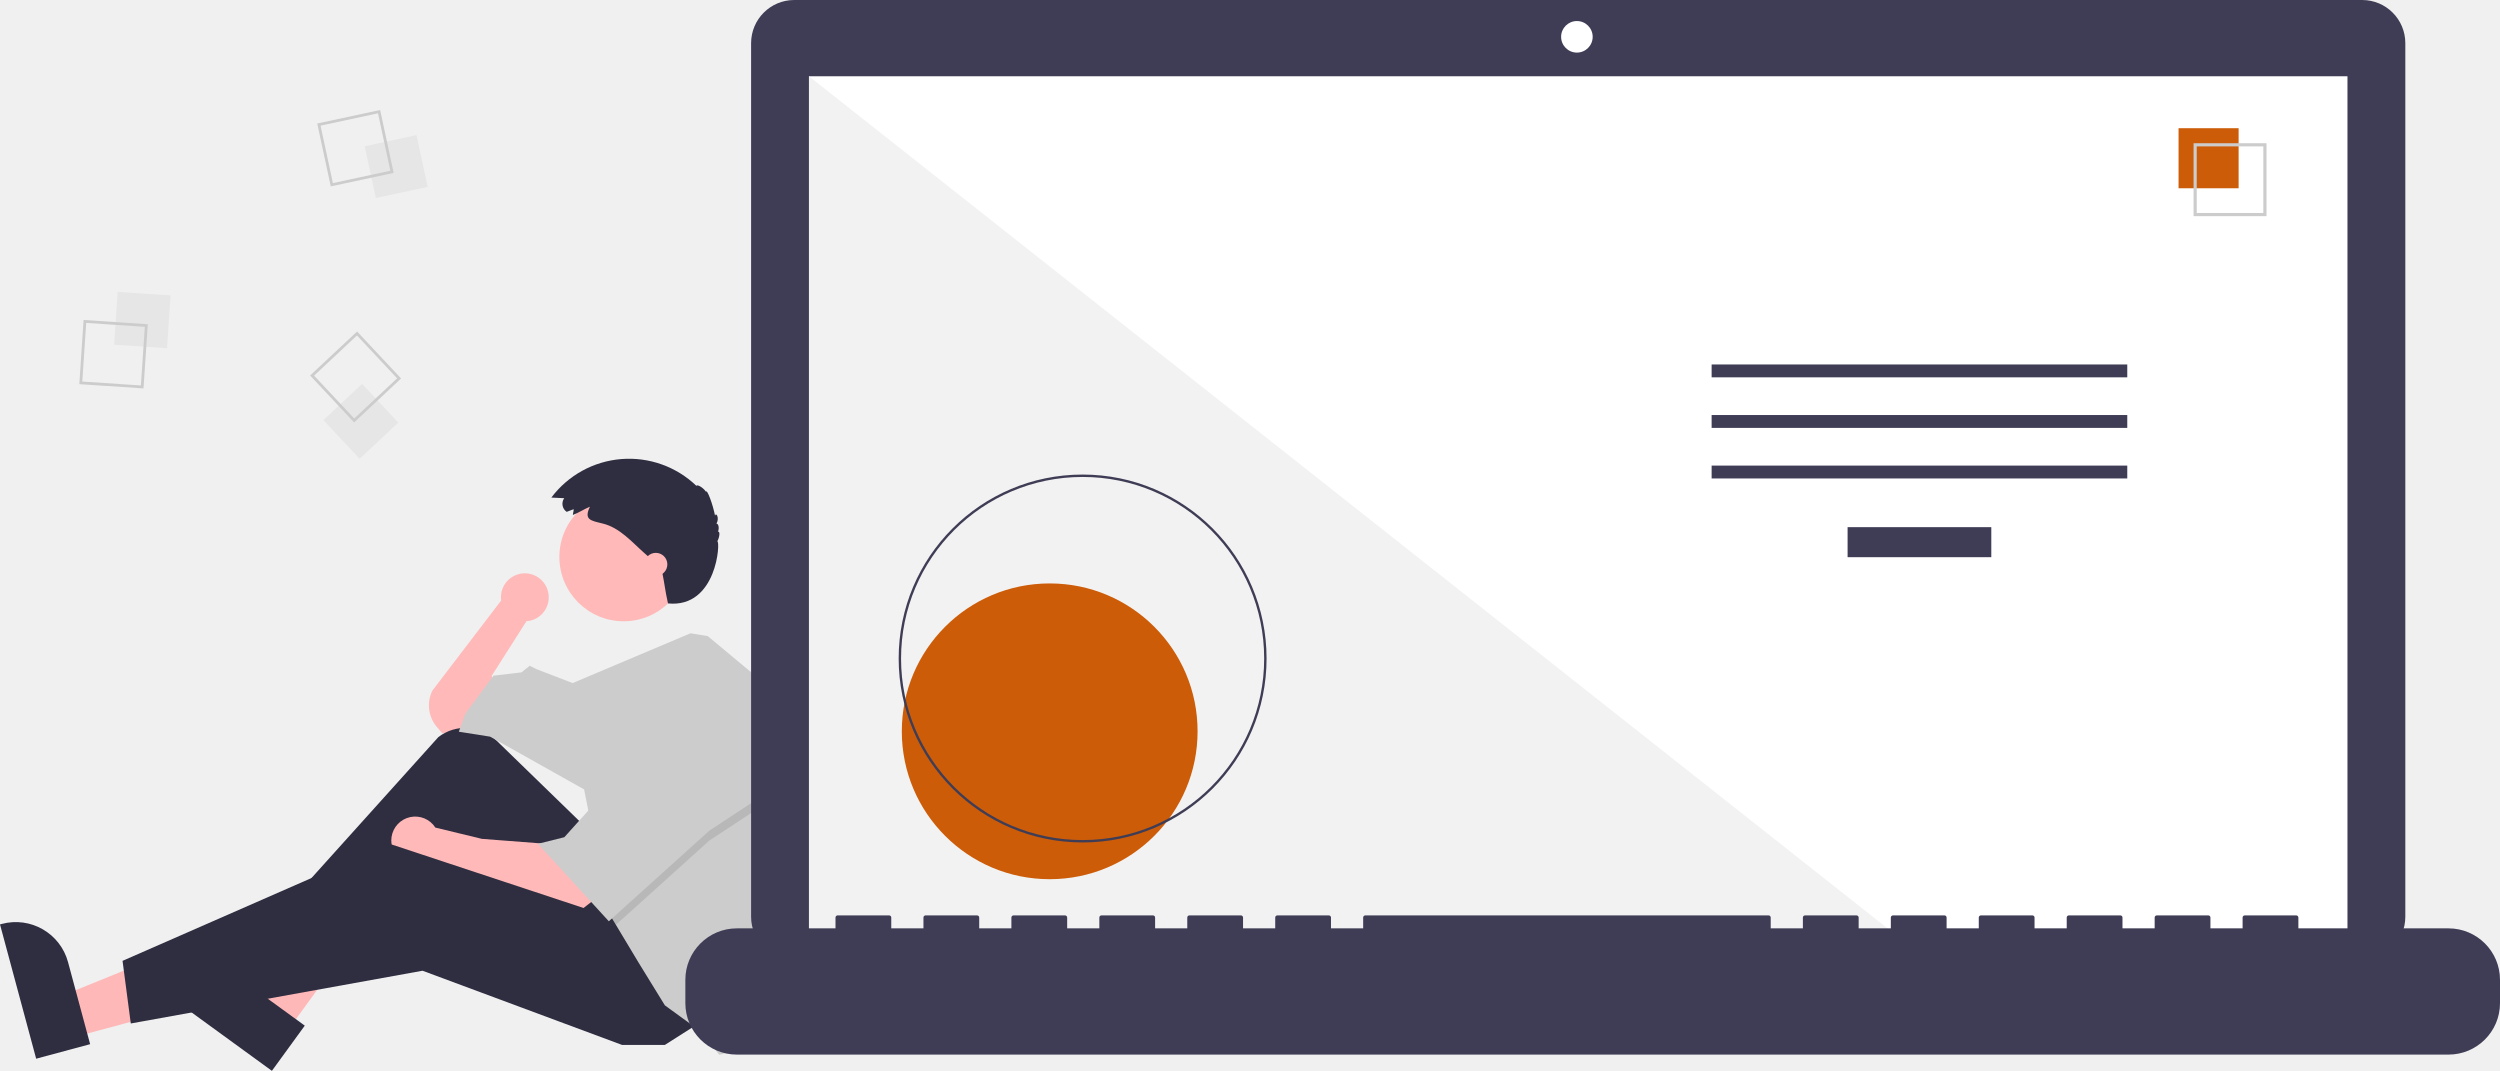
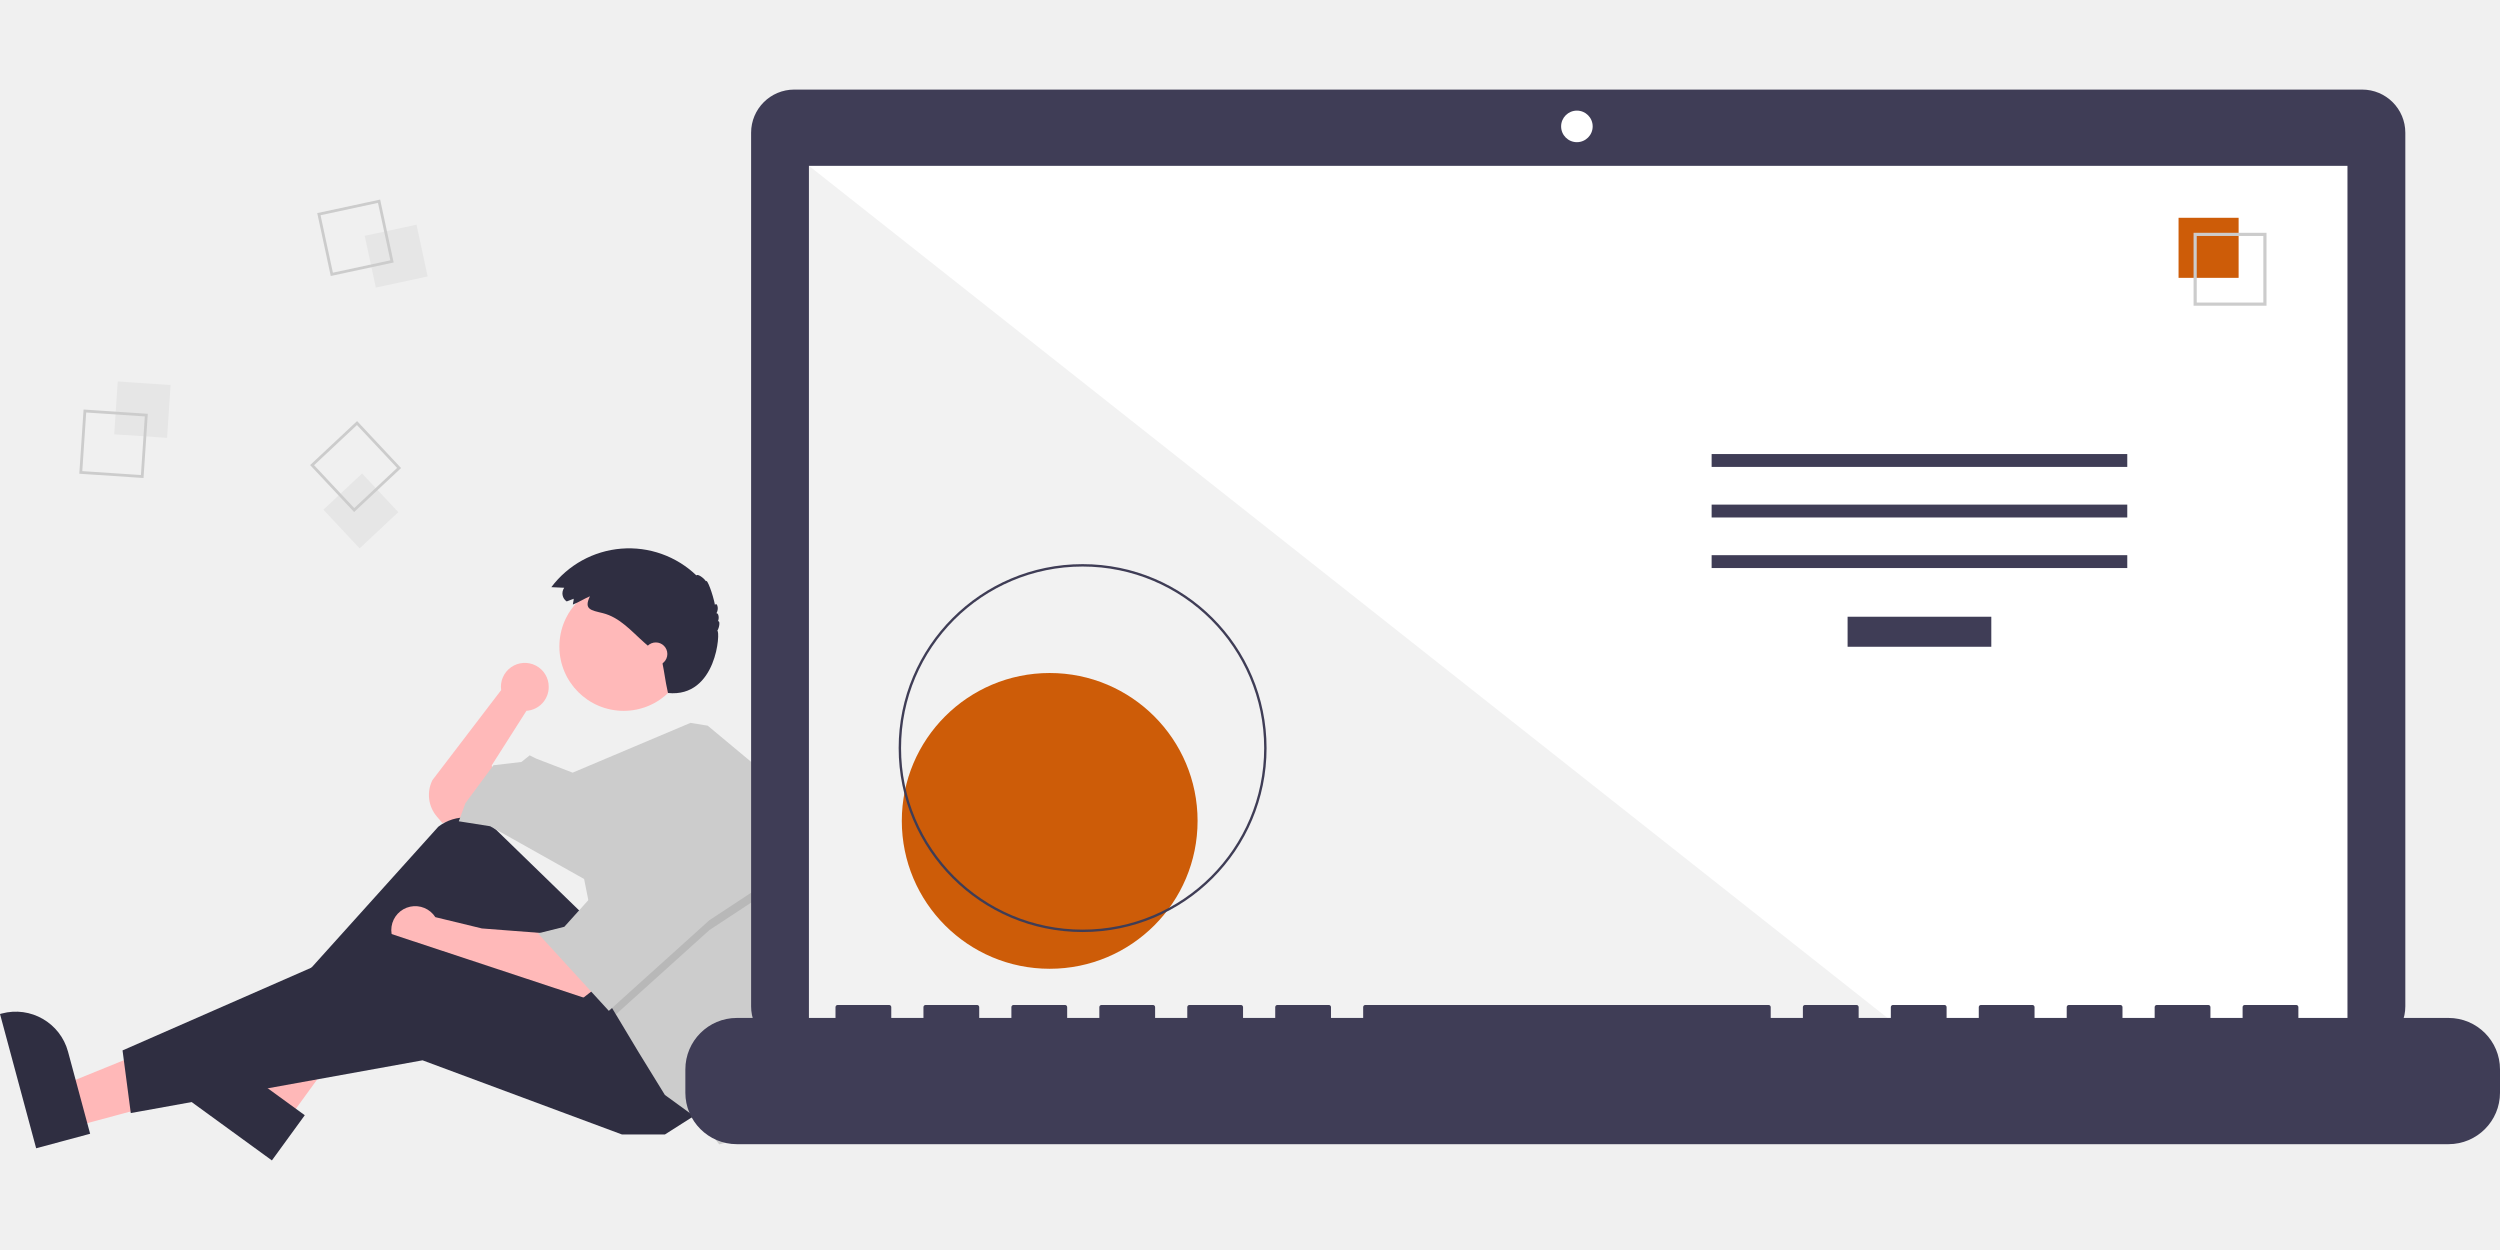
- <svg xmlns="http://www.w3.org/2000/svg" data-name="Layer 1" width="1019.484" height="436.681" viewBox="0 0 1019.484 436.681">
+ <svg xmlns="http://www.w3.org/2000/svg" data-name="Layer 1" width="500" height="250" viewBox="0 0 1019.484 436.681">
  <path d="M314.028,475.274a9.751,9.751,0,1,0-19.407,1.282l-28.014,36.686a13.583,13.583,0,0,0,1.836,14.914l2.198,2.564,10.083-2.017,11.428-10.083L290.806,507.192l14.117-22.183-.018-.016A9.743,9.743,0,0,0,314.028,475.274Z" transform="translate(-90.2579 -231.6594)" fill="#ffb9b9" />
  <polygon points="30.041 422.968 25.468 405.984 88.8 380.265 95.549 405.331 30.041 422.968" fill="#ffb8b8" />
  <path d="M105.002,663.391,90.258,608.629l.693-.187a22.075,22.075,0,0,1,27.054,15.575l0.0.001L127.01,657.466Z" transform="translate(-90.2579 -231.6594)" fill="#2f2e41" />
  <polygon points="117.278 420.254 103.054 409.91 136.185 350.121 157.179 365.388 117.278 420.254" fill="#ffb8b8" />
  <path d="M201.137,668.341,155.271,634.985l.422-.58a22.075,22.075,0,0,1,30.835-4.87l.001.001L214.542,649.908Z" transform="translate(-90.2579 -231.6594)" fill="#2f2e41" />
  <path d="M328.45,568.364l-35.795-34.773a18.076,18.076,0,0,0-23.668-1.322L201.401,607.352l6.05,9.411L271.984,573.069l43.694,57.139,41.678-20.838Z" transform="translate(-90.2579 -231.6594)" fill="#2f2e41" />
  <path d="M312.989,575.758l-26.217-2.017-18.986-4.603a9.753,9.753,0,1,0-1.85,12.656l-.003.014,11.428,4.706,49.072,16.806,6.05-4.706Z" transform="translate(-90.2579 -231.6594)" fill="#ffb9b9" />
  <polygon points="285.92 416.699 271.131 426.11 253.653 426.11 172.315 395.86 53.332 417.371 49.971 391.826 158.871 344.099 254.326 375.693 285.92 416.699" fill="#2f2e41" />
  <circle cx="254.326" cy="227.132" r="26.217" fill="#ffb9b9" />
  <path d="M412.417,563.463a150.631,150.631,0,0,1-7.388,46.592l-1.963,6.037-9.411,43.022-10.083,2.689-7.394-9.411-14.789-10.755L350.634,624.158,341.411,608.791l-2.877-4.8-10.083-50.416-38.317-21.511-12.772-2.017,2.689-7.394,11.428-15.461L302.906,505.847l3.361-2.689,2.689,1.344,14.823,5.71,48.057-20.304,7.031,1.15L403.067,511.225A150.499,150.499,0,0,1,412.417,563.463Z" transform="translate(-90.2579 -231.6594)" fill="#ccc" />
  <polygon points="314.825 325.949 289.281 342.754 251.153 377.131 248.276 372.332 240.209 331.999 242.226 331.999 263.065 293.683 314.825 325.949" opacity="0.1" style="isolation:isolate" />
  <polygon points="263.065 289.649 242.226 327.965 230.126 341.41 219.371 344.099 248.276 375.693 289.281 338.721 314.825 321.915 263.065 289.649" fill="#ccc" />
  <path d="M324.193,439.299l-2.841,1.093a3.965,3.965,0,0,1-1.06-5.507q.023-.034.047-.067l-5.249-.246a39.637,39.637,0,0,1,59.173-4.77c.239-.823,2.844.778,3.908,2.402.357-1.339,2.8,5.135,3.664,9.712.4-1.524,1.938.936.591,3.297.854-.125,1.239,2.059.578,3.276.934-.439.777,2.169-.236,3.911,1.333-.118-.114,27.331-20.114,25.331-1.392-6.397-1-6-2.64-14.226-.763-.81-1.599-1.548-2.433-2.284l-4.513-3.983c-5.247-4.632-10.021-10.348-17.011-12.08-4.804-1.19-7.841-1.458-5.223-6.872-2.365.987-4.574,2.455-6.961,3.372C323.905,440.902,324.239,440.055,324.193,439.299Z" transform="translate(-90.2579 -231.6594)" fill="#2f2e41" />
  <circle cx="267.434" cy="230.157" r="4.706" fill="#ffb9b9" />
  <rect x="137.514" y="351.376" width="21.61" height="21.61" transform="translate(-313.1754 254.4458) rotate(-86.18992)" fill="#e6e6e6" style="isolation:isolate" />
  <path d="M124.344,362.131l26.183,1.744-1.744,26.183-26.183-1.744Zm24.969,2.806-23.906-1.592-1.592,23.906,23.906,1.592Z" transform="translate(-90.2579 -231.6594)" fill="#ccc" />
  <rect x="241.009" y="288.772" width="21.61" height="21.61" transform="translate(-147.5724 -172.0746) rotate(-12.12675)" fill="#e6e6e6" style="isolation:isolate" />
  <path d="M245.278,276.51l5.513,25.655-25.655,5.513-5.513-25.655Zm4.157,24.779-5.033-23.424-23.424,5.033,5.033,23.424Z" transform="translate(-90.2579 -231.6594)" fill="#ccc" />
  <rect x="226.603" y="392.674" width="21.61" height="21.61" transform="translate(-301.9456 39.64172) rotate(-43.12712)" fill="#e6e6e6" style="isolation:isolate" />
  <path d="M253.815,385.997,234.663,403.935l-17.939-19.152,19.152-17.939Zm-19.099,16.326,17.486-16.379-16.379-17.486-17.486,16.379Z" transform="translate(-90.2579 -231.6594)" fill="#ccc" />
  <path d="M1053.535,231.659H414.152a17.598,17.598,0,0,0-17.599,17.598v356.252a17.599,17.599,0,0,0,17.599,17.599H1053.535a17.599,17.599,0,0,0,17.599-17.599V249.258a17.599,17.599,0,0,0-17.599-17.598Z" transform="translate(-90.2579 -231.6594)" fill="#3f3d56" />
  <rect x="329.89" y="31.101" width="627.391" height="353.913" fill="#fff" />
  <circle cx="643.049" cy="15.014" r="6.435" fill="#fff" />
  <polygon points="777.858 385.015 329.89 385.015 329.89 31.102 777.858 385.015" fill="#f2f2f2" style="isolation:isolate" />
  <circle cx="428.058" cy="298.224" r="60.307" fill="#cd5c08" />
  <path d="M531.741,575.21a75.016,75.016,0,1,1,75.016-75.016A75.016,75.016,0,0,1,531.741,575.21Zm0-149.051A74.035,74.035,0,1,0,605.776,500.194a74.035,74.035,0,0,0-74.035-74.035Z" transform="translate(-90.2579 -231.6594)" fill="#3f3d56" />
  <rect x="753.437" y="214.97" width="58.605" height="12.246" fill="#3f3d56" />
  <rect x="697.991" y="148.627" width="169.497" height="5.248" fill="#3f3d56" />
  <rect x="697.991" y="169.246" width="169.497" height="5.248" fill="#3f3d56" />
  <rect x="697.991" y="189.866" width="169.497" height="5.248" fill="#3f3d56" />
  <rect x="888.401" y="52.282" width="24.492" height="24.492" fill="#cd5c08" />
  <path d="M1014.522,319.804h-29.74v-29.74h29.74Zm-28.447-1.293h27.154V291.357H986.075Z" transform="translate(-90.2579 -231.6594)" fill="#ccc" />
  <path d="M1088.749,610.239h-61.229v-4.412a.875.875,0,0,0-.875-.875h-20.993a.875.875,0,0,0-.875.875v4.412H991.657v-4.412a.875.875,0,0,0-.875-.875H969.789a.875.875,0,0,0-.875.875h0v4.412H955.794v-4.412a.875.875,0,0,0-.875-.875h-20.993a.875.875,0,0,0-.875.875h0v4.412H919.931v-4.412a.875.875,0,0,0-.875-.875H898.064a.875.875,0,0,0-.875.875v4.412H884.068v-4.412a.875.875,0,0,0-.875-.875H862.201a.875.875,0,0,0-.875.875h0v4.412H848.205v-4.412a.875.875,0,0,0-.875-.875H826.338a.875.875,0,0,0-.875.875h0v4.412H812.343v-4.412a.875.875,0,0,0-.875-.875H647.023a.875.875,0,0,0-.875.875h0v4.412H633.028v-4.412a.875.875,0,0,0-.875-.875H611.161a.875.875,0,0,0-.875.875h0v4.412h-13.121v-4.412a.875.875,0,0,0-.875-.875h-20.993a.875.875,0,0,0-.875.875h0v4.412H561.302v-4.412a.875.875,0,0,0-.875-.875H539.435a.875.875,0,0,0-.875.875h0v4.412H525.44v-4.412a.875.875,0,0,0-.875-.875H503.572a.875.875,0,0,0-.875.875h0v4.412h-13.121v-4.412a.875.875,0,0,0-.875-.875H467.709a.875.875,0,0,0-.875.875v4.412H453.714v-4.412a.875.875,0,0,0-.875-.875H431.846a.875.875,0,0,0-.875.875h0v4.412H390.735A20.993,20.993,0,0,0,369.742,631.232v9.492A20.993,20.993,0,0,0,390.735,661.717h698.014a20.993,20.993,0,0,0,20.993-20.993V631.232A20.993,20.993,0,0,0,1088.749,610.239Z" transform="translate(-90.2579 -231.6594)" fill="#3f3d56" />
</svg>
